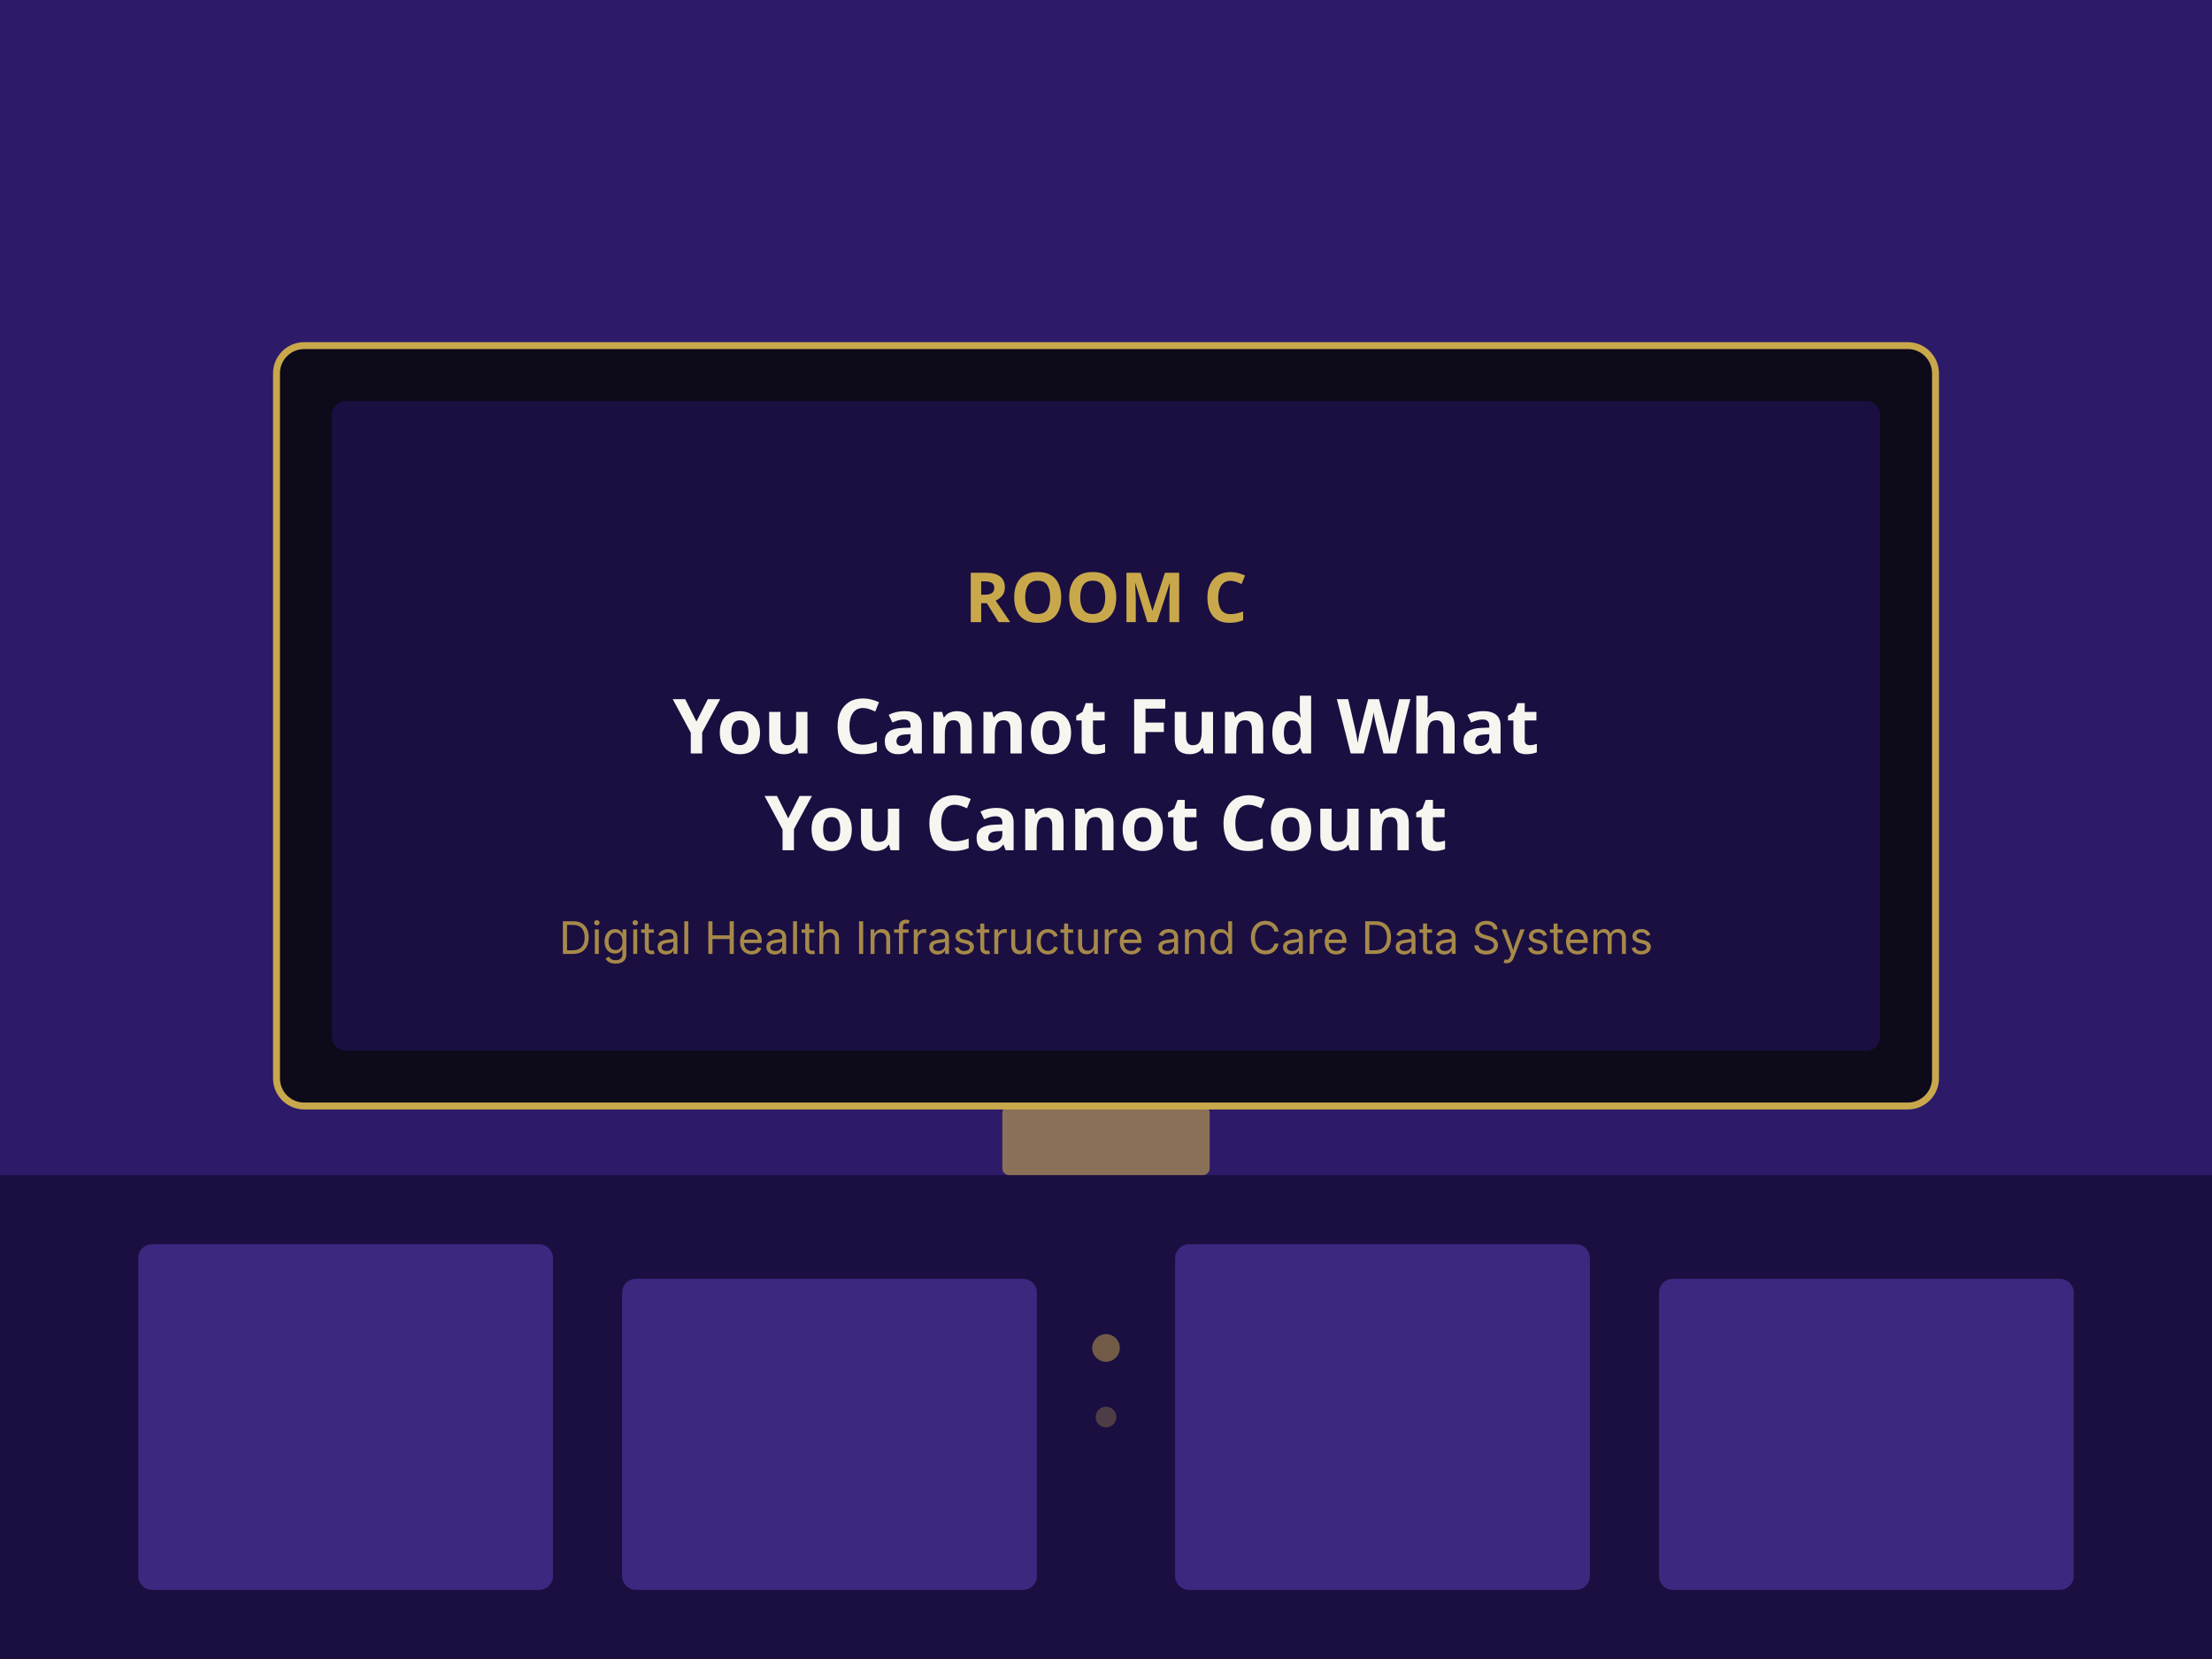
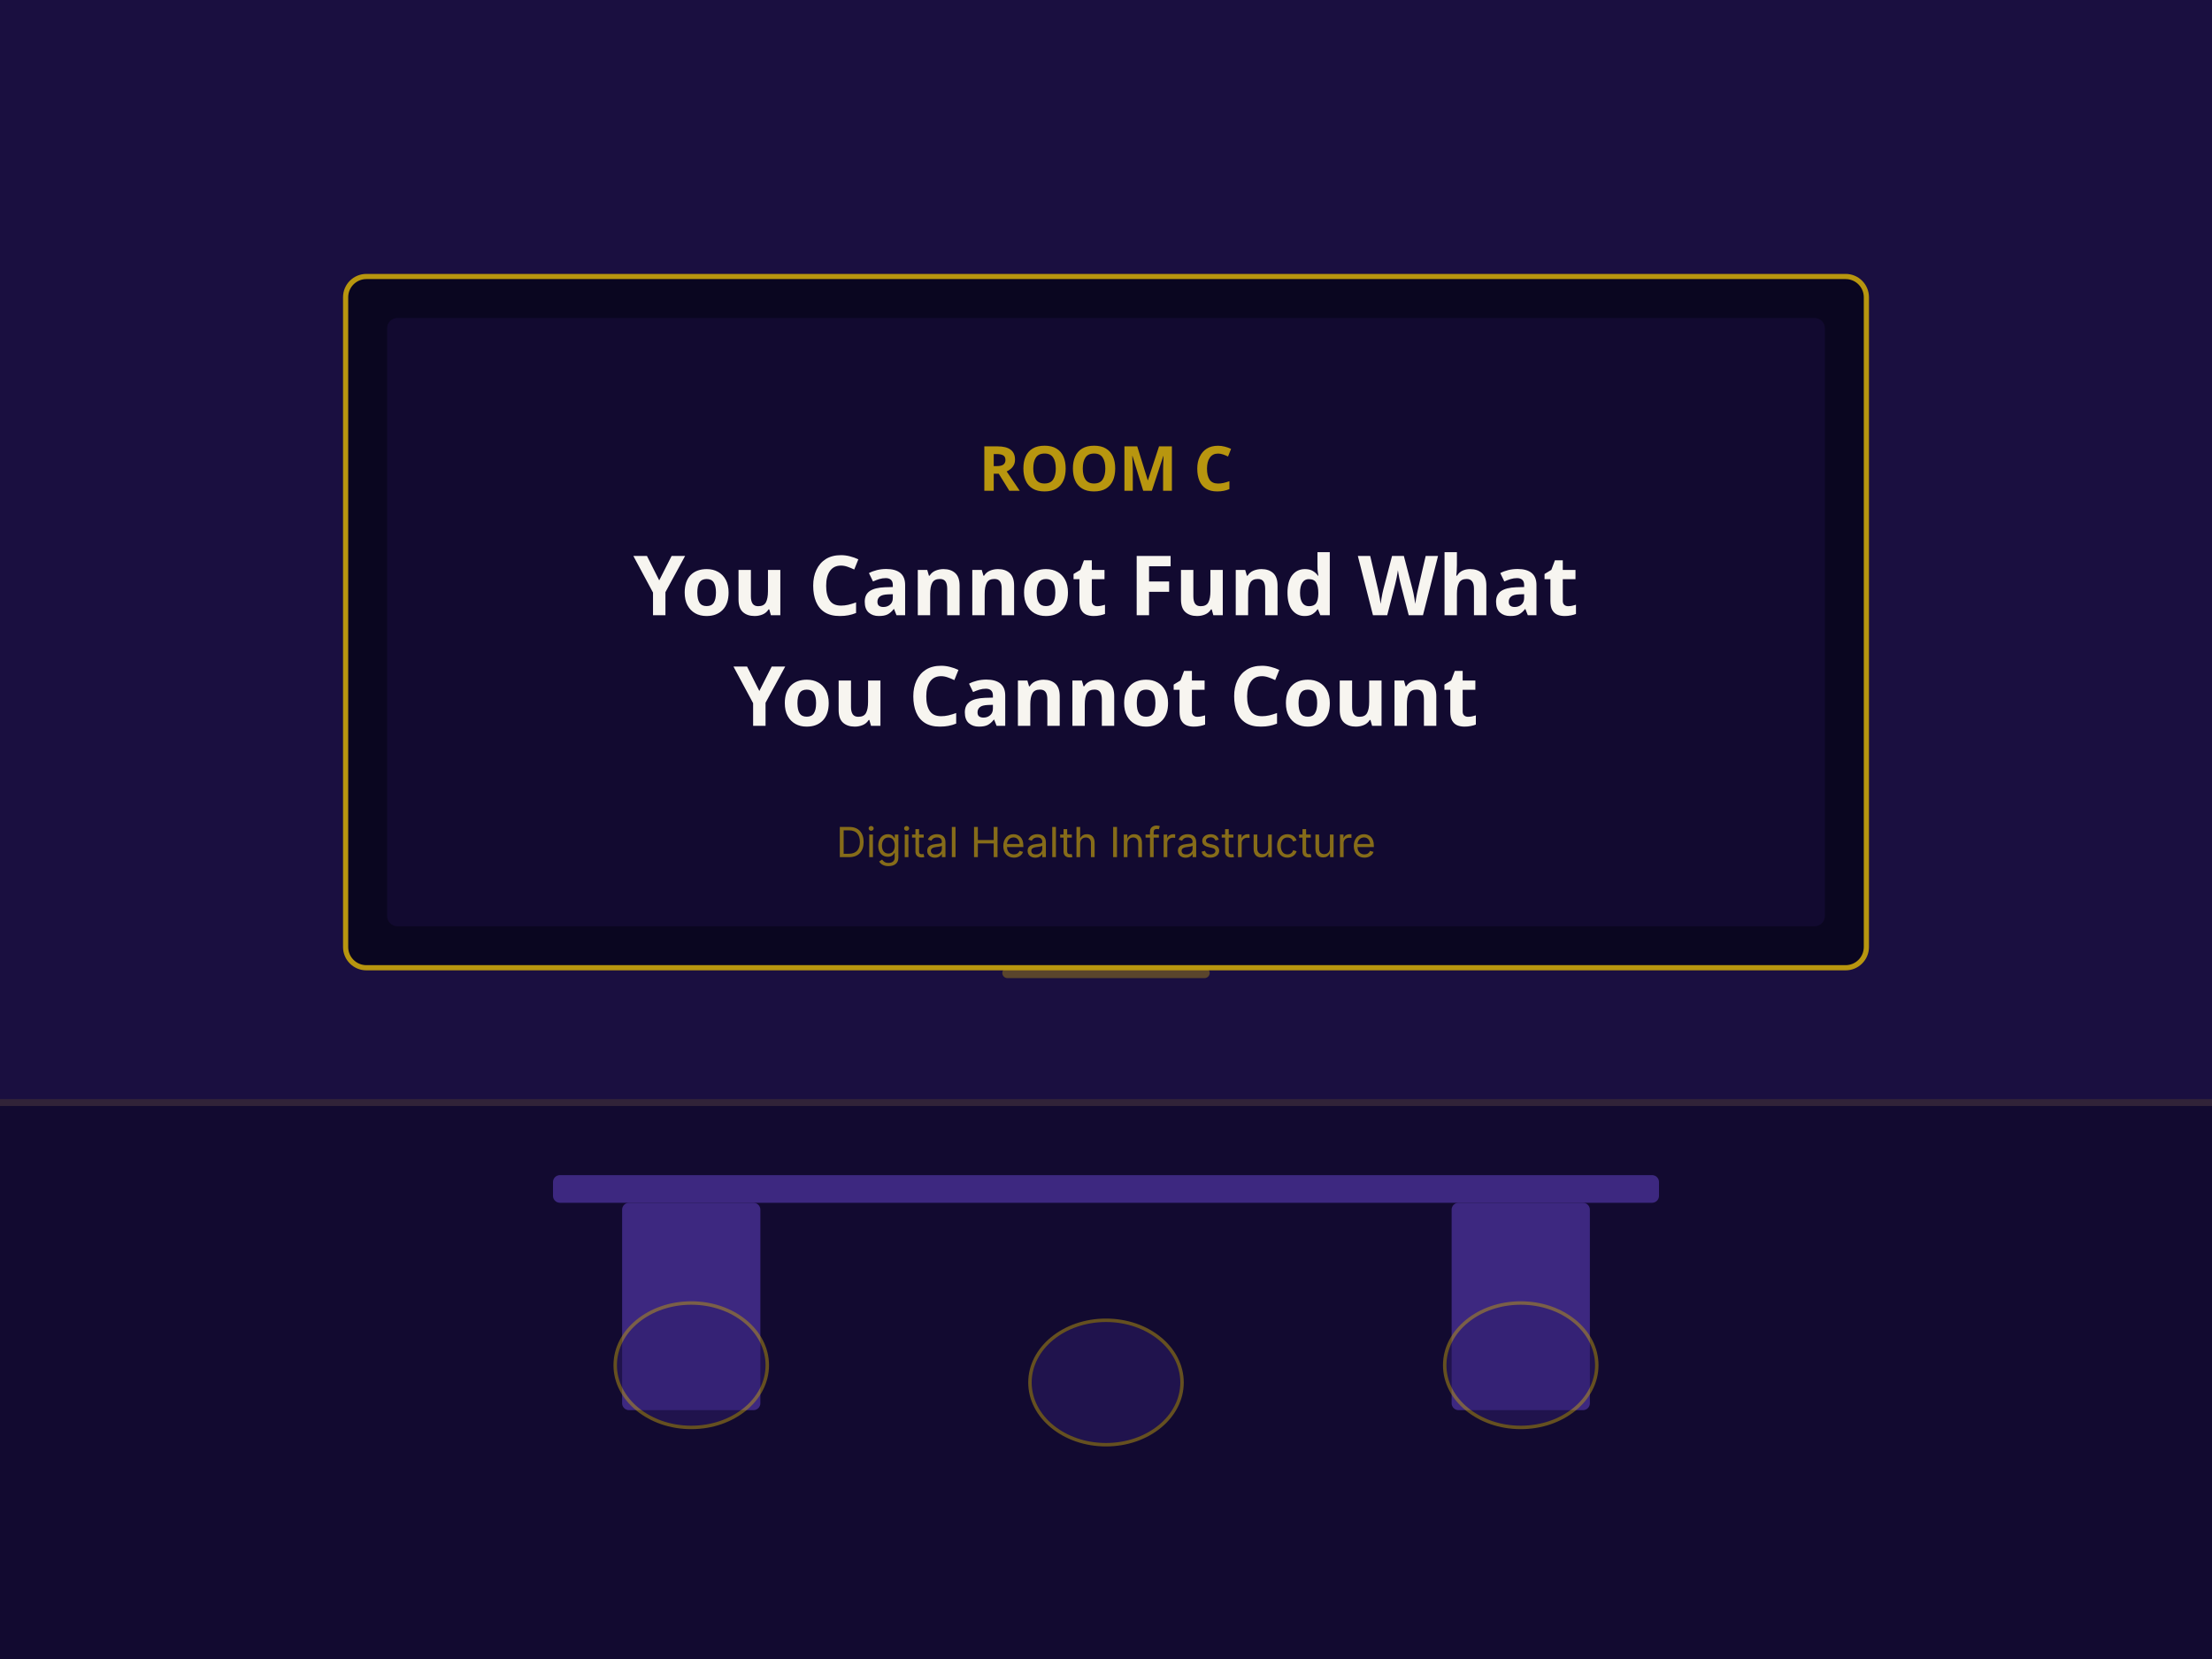
<svg xmlns="http://www.w3.org/2000/svg" viewBox="0 0 640 480" fill="none">
-   <rect width="640" height="480" fill="#2D1B69" />
-   <rect x="0" y="340" width="640" height="140" fill="#1a0f40" />
-   <rect x="40" y="360" width="120" height="100" rx="4" fill="#3D2880" />
-   <rect x="180" y="370" width="120" height="90" rx="4" fill="#3D2880" />
-   <rect x="340" y="360" width="120" height="100" rx="4" fill="#3D2880" />
-   <rect x="480" y="370" width="120" height="90" rx="4" fill="#3D2880" />
-   <rect x="80" y="100" width="480" height="220" rx="8" fill="#0d0a1a" stroke="#C9A84C" stroke-width="2" />
-   <rect x="96" y="116" width="448" height="188" rx="4" fill="#1a0f40" />
-   <text x="320" y="180" text-anchor="middle" font-family="Poppins,sans-serif" font-size="20" font-weight="700" fill="#C9A84C">ROOM C</text>
-   <text x="320" y="218" text-anchor="middle" font-family="Poppins,sans-serif" font-size="22" font-weight="700" fill="#F7F5F0">You Cannot Fund What</text>
-   <text x="320" y="246" text-anchor="middle" font-family="Poppins,sans-serif" font-size="22" font-weight="700" fill="#F7F5F0">You Cannot Count</text>
-   <text x="320" y="276" text-anchor="middle" font-family="Inter,sans-serif" font-size="13" fill="#C9A84C" opacity="0.8">Digital Health Infrastructure and Care Data Systems</text>
-   <rect x="290" y="320" width="60" height="20" rx="2" fill="#C9A84C" opacity="0.6" />
-   <circle cx="320" cy="390" r="4" fill="#C9A84C" opacity="0.5" />
-   <circle cx="320" cy="410" r="3" fill="#C9A84C" opacity="0.3" />
+   <rect width="640" height="480" fill="#1a0f40" />
+   <rect x="0" y="320" width="640" height="160" fill="#120a30" />
+   <rect x="0" y="318" width="640" height="2" fill="#B8960F" opacity="0.15" />
+   <rect x="160" y="340" width="320" height="8" rx="2" fill="#3D2880" />
+   <rect x="180" y="348" width="40" height="60" rx="2" fill="#3D2880" />
+   <rect x="420" y="348" width="40" height="60" rx="2" fill="#3D2880" />
+   <ellipse cx="200" cy="395" rx="22" ry="18" fill="#2D1B69" stroke="#B8960F" stroke-width="1" opacity="0.5" />
+   <ellipse cx="320" cy="400" rx="22" ry="18" fill="#2D1B69" stroke="#B8960F" stroke-width="1" opacity="0.5" />
+   <ellipse cx="440" cy="395" rx="22" ry="18" fill="#2D1B69" stroke="#B8960F" stroke-width="1" opacity="0.5" />
+   <rect x="100" y="80" width="440" height="200" rx="6" fill="#0a0620" stroke="#B8960F" stroke-width="1.5" />
+   <rect x="112" y="92" width="416" height="176" rx="3" fill="#120a30" />
+   <text x="320" y="142" text-anchor="middle" font-family="Poppins,sans-serif" font-size="18" font-weight="700" fill="#B8960F">ROOM C</text>
+   <text x="320" y="178" text-anchor="middle" font-family="Poppins,sans-serif" font-size="24" font-weight="700" fill="#F7F5F0">You Cannot Fund What</text>
+   <text x="320" y="210" text-anchor="middle" font-family="Poppins,sans-serif" font-size="24" font-weight="700" fill="#F7F5F0">You Cannot Count</text>
+   <text x="320" y="248" text-anchor="middle" font-family="Inter,sans-serif" font-size="12" fill="#B8960F" opacity="0.7">Digital Health Infrastructure</text>
+   <rect x="290" y="280" width="60" height="3" rx="1.5" fill="#B8960F" opacity="0.4" />
</svg>
